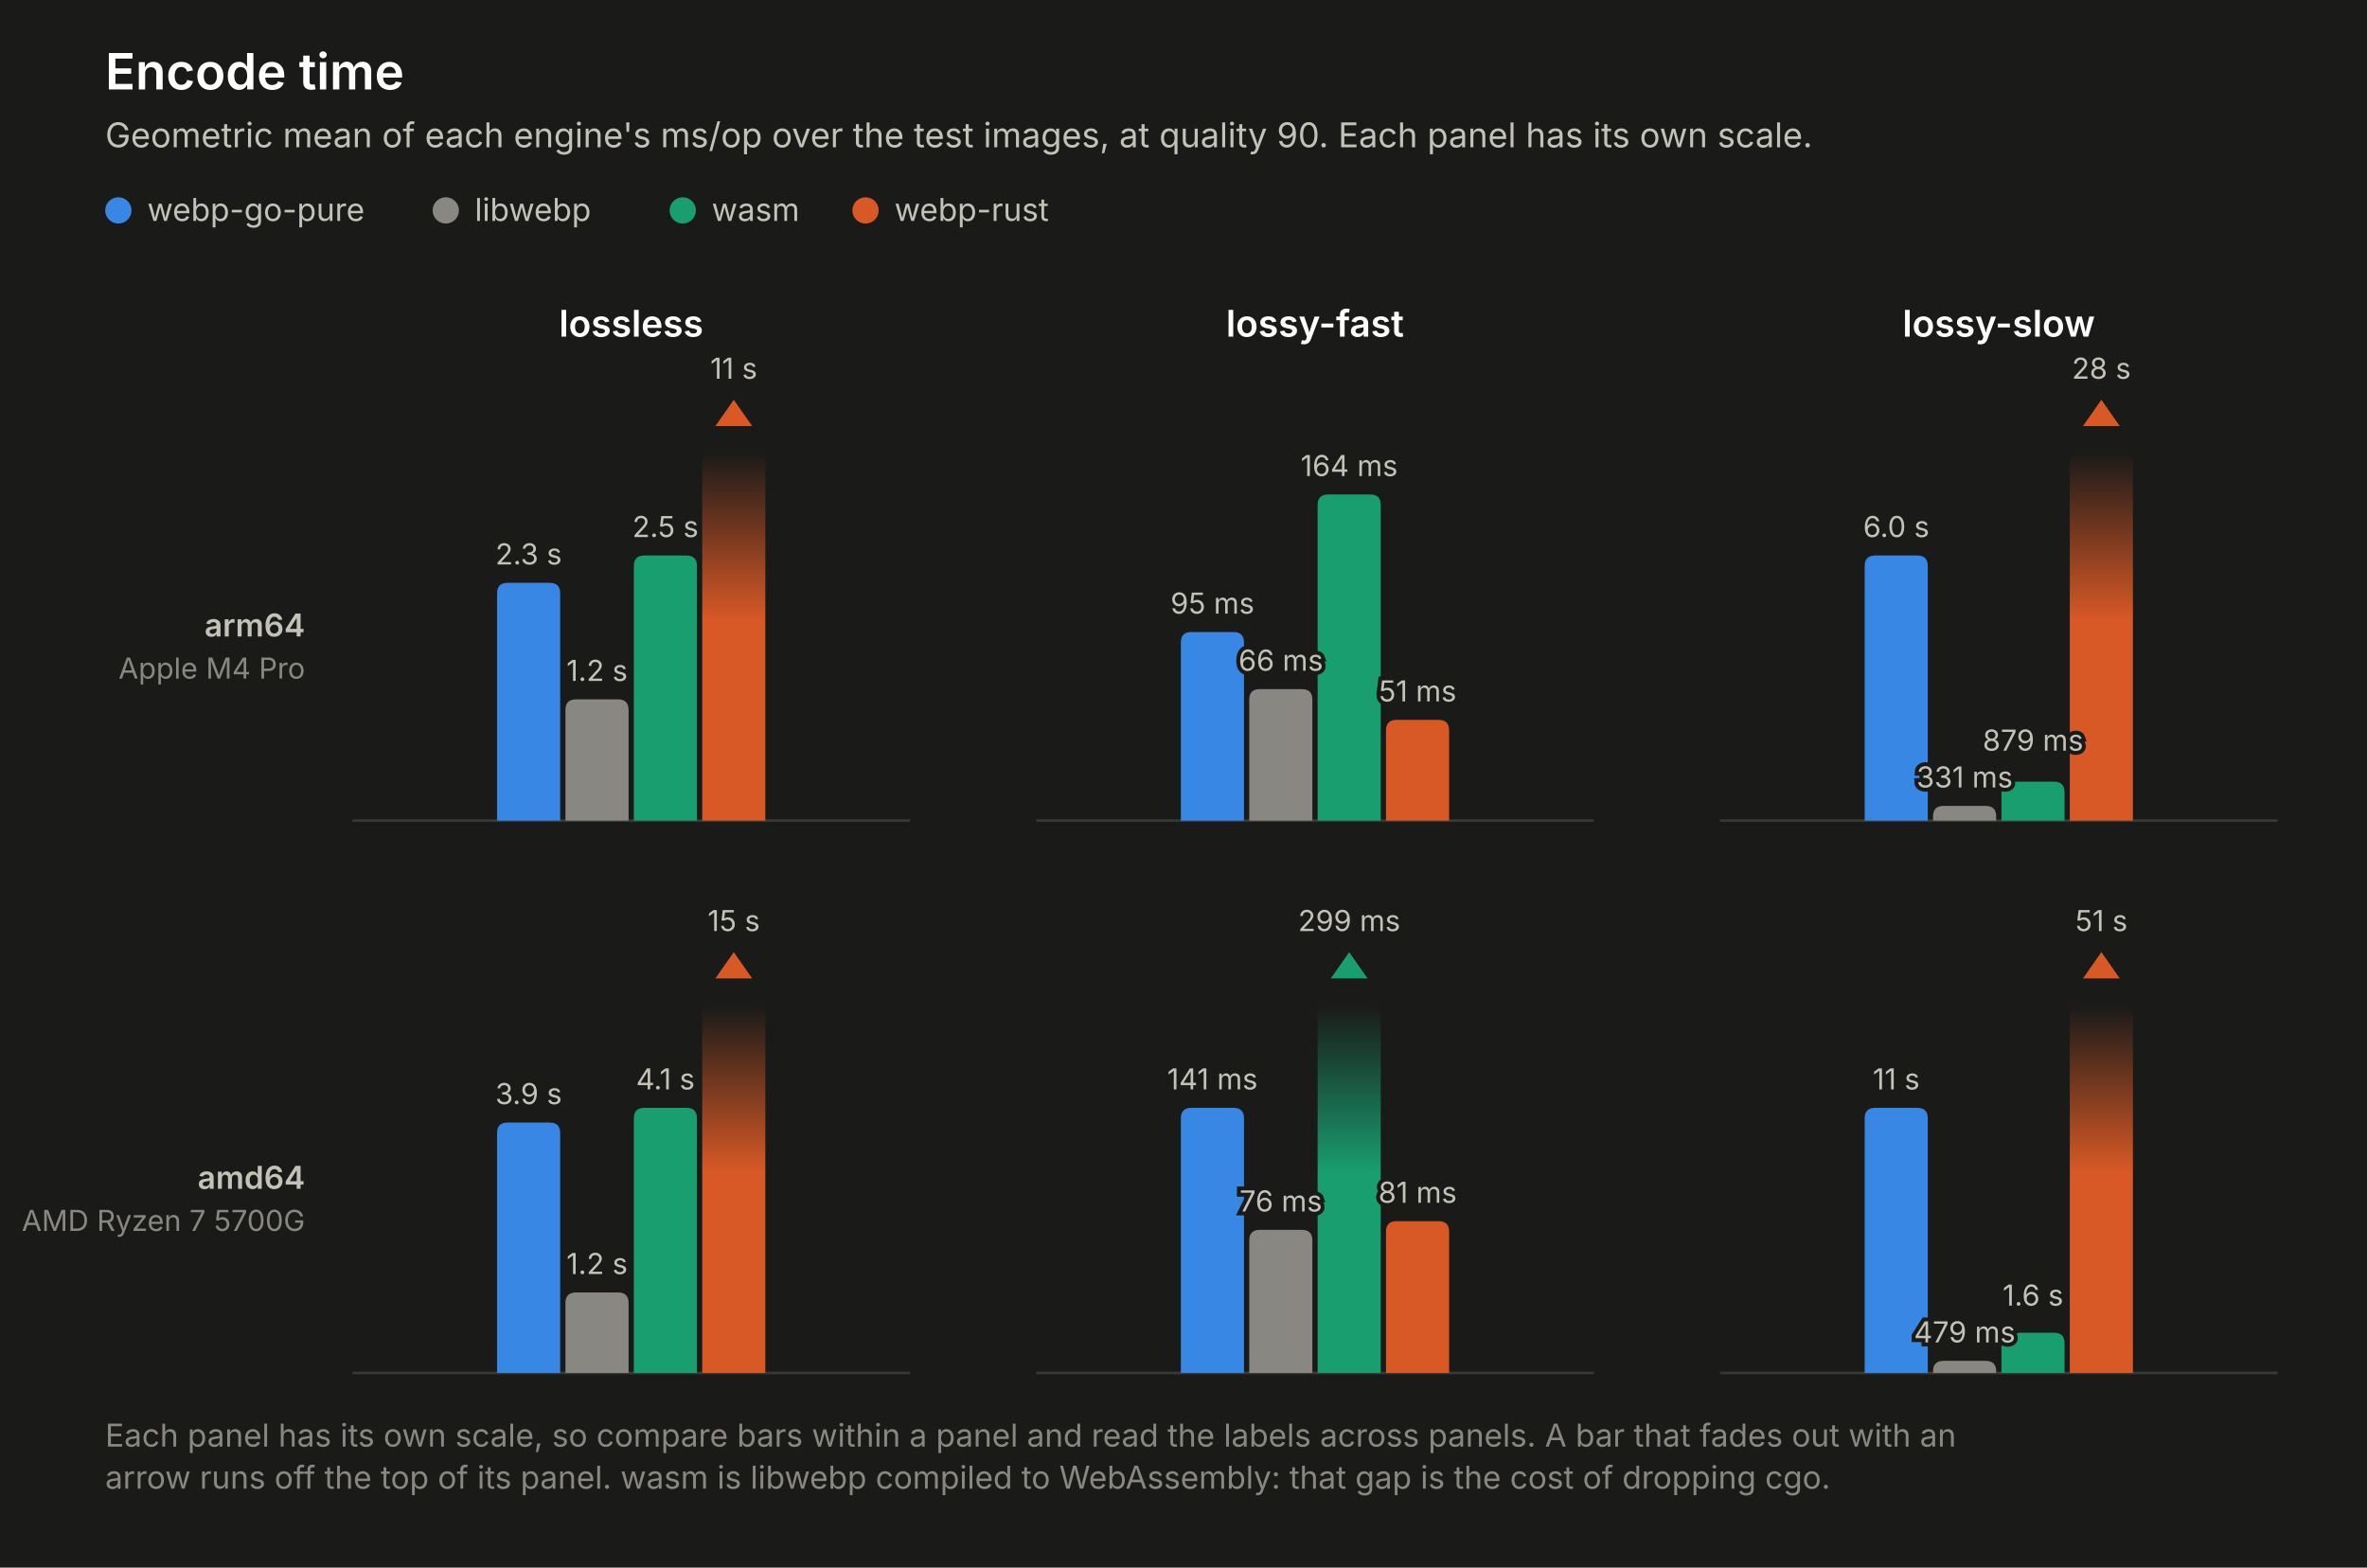
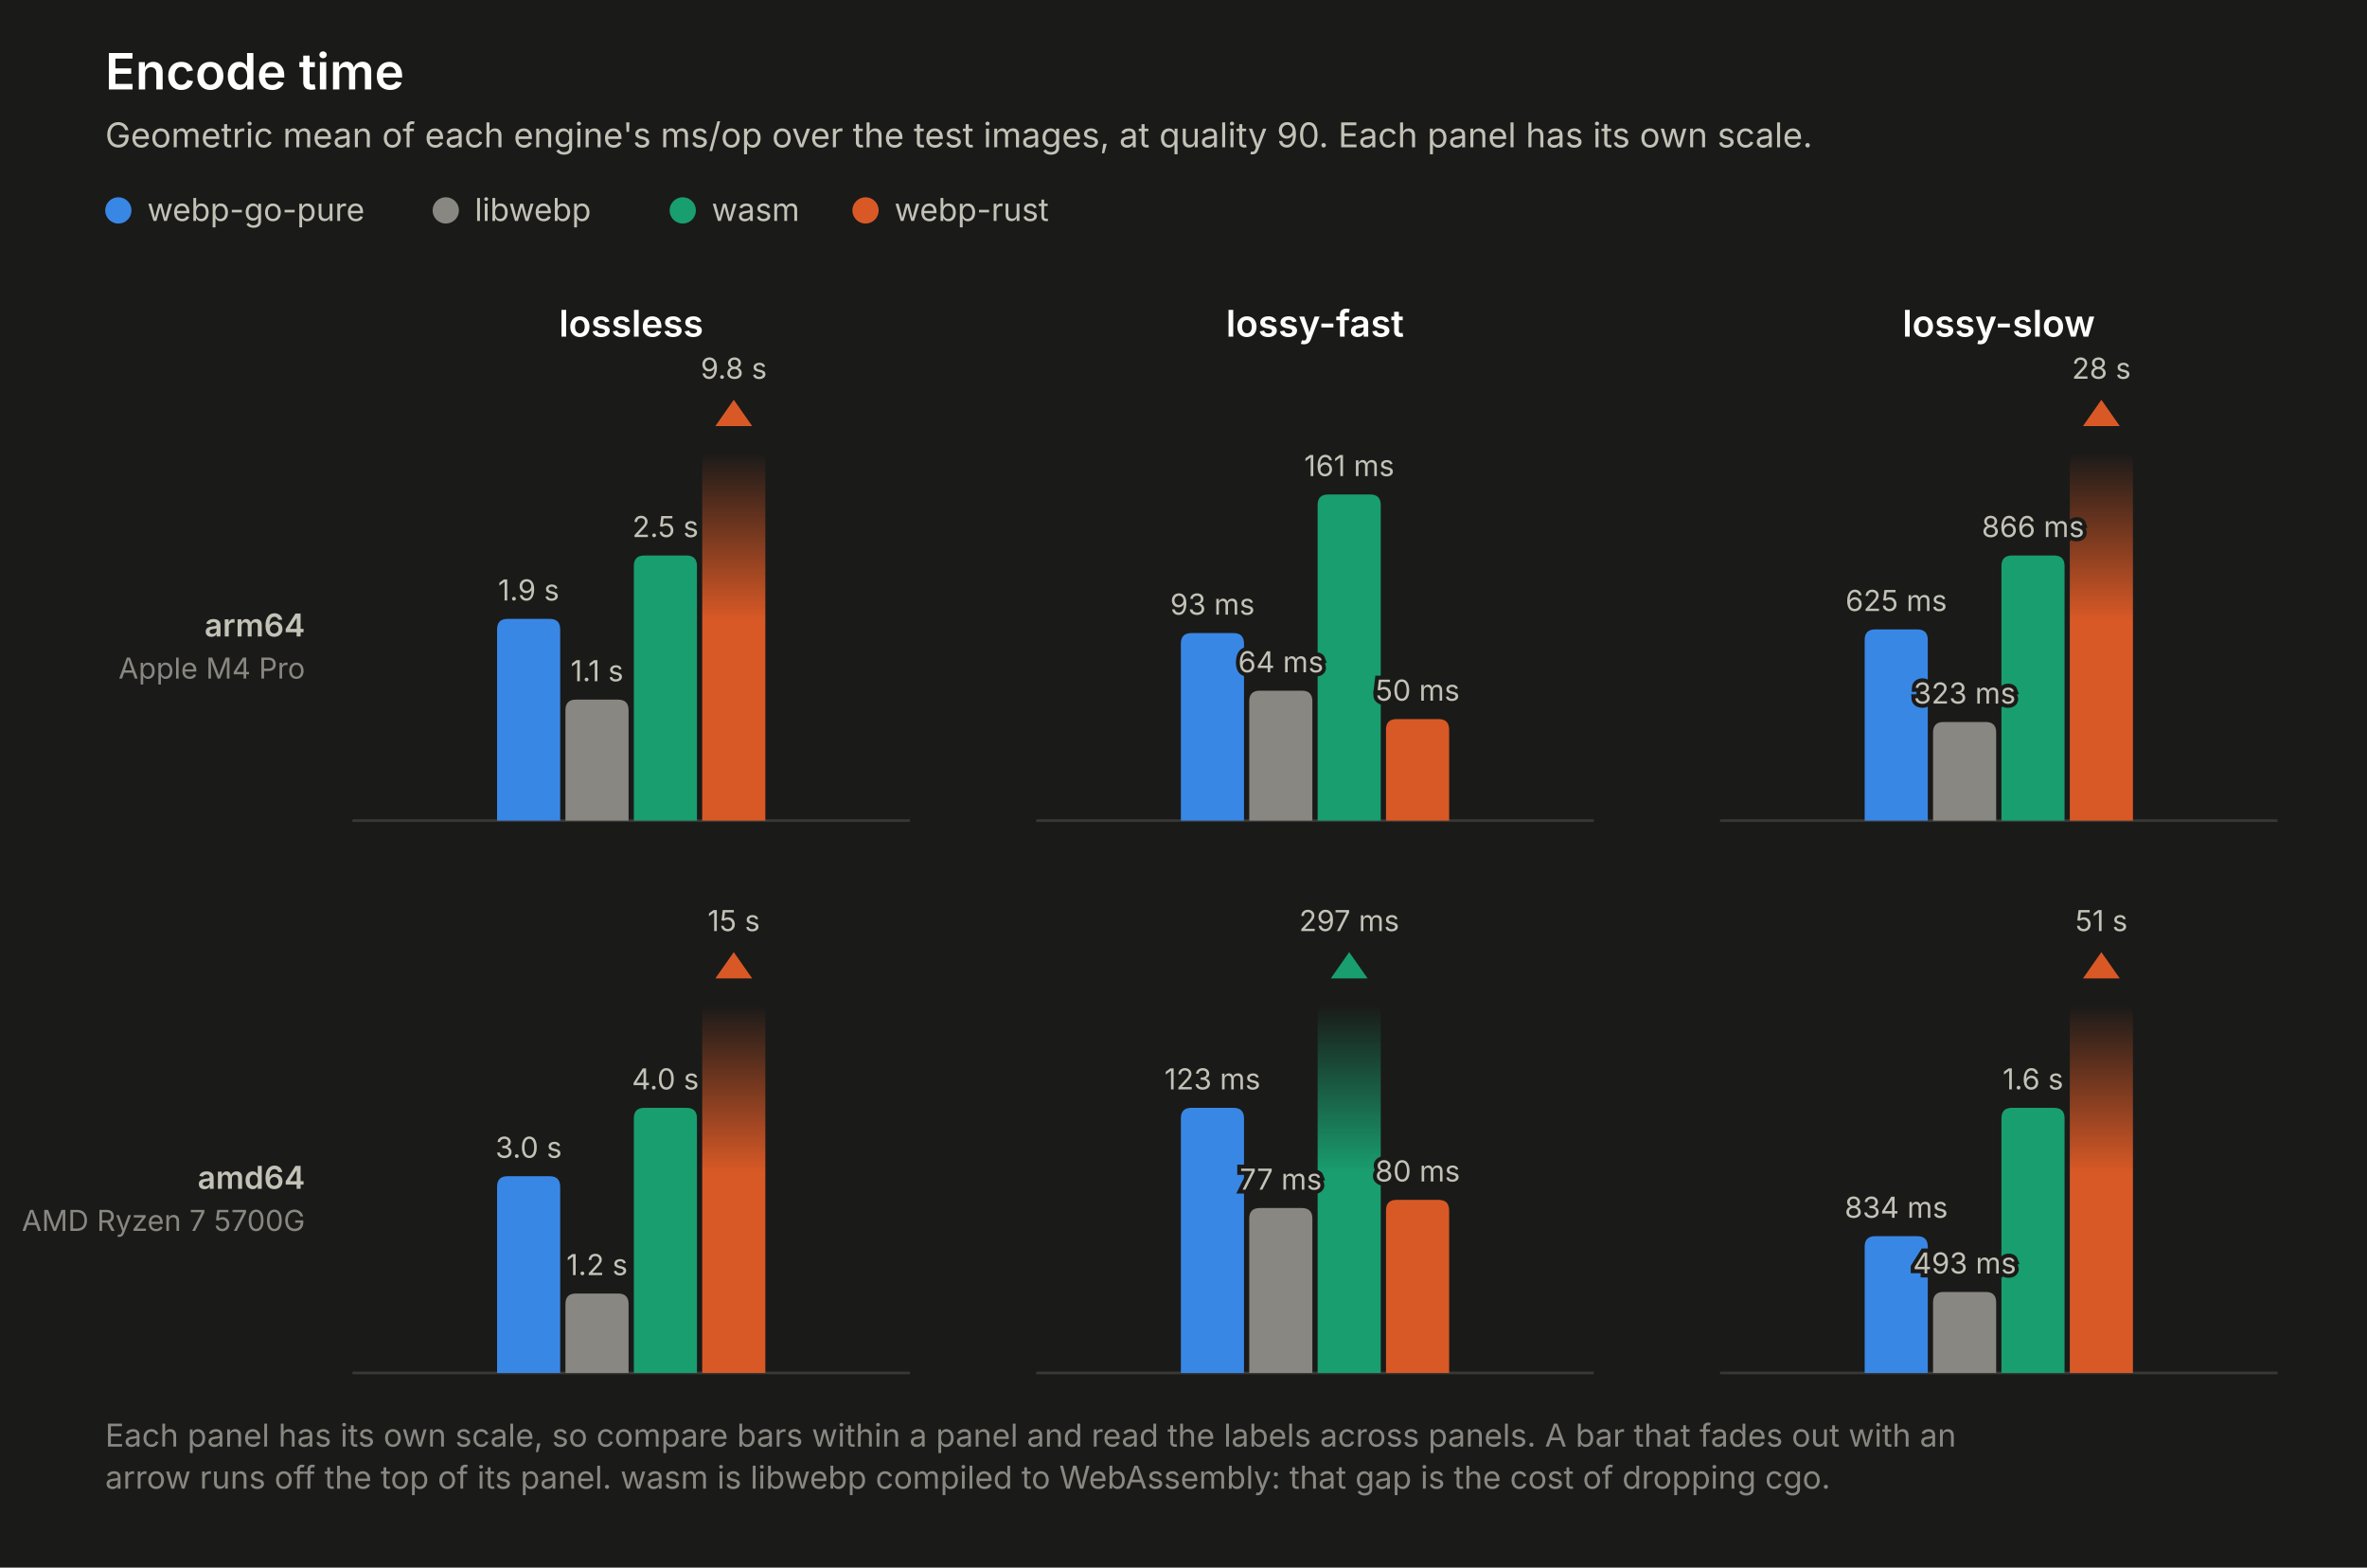
<svg xmlns="http://www.w3.org/2000/svg" width="900" height="596" viewBox="0 0 900 596" role="img">
  <rect width="900" height="596" fill="#1a1a19" />
  <text x="40.0" y="34.0" font-family="system-ui, -apple-system, &quot;Segoe UI&quot;, sans-serif" font-size="19" fill="#ffffff" text-anchor="start" font-weight="600">Encode time</text>
  <text x="40.0" y="56.0" font-family="system-ui, -apple-system, &quot;Segoe UI&quot;, sans-serif" font-size="13" fill="#c3c2b7" text-anchor="start">Geometric mean of each engine's ms/op over the test images, at quality 90. Each panel has its own scale.</text>
  <circle cx="45.0" cy="80.0" r="5.0" fill="#3987e5" />
  <text x="56.0" y="84.0" font-family="system-ui, -apple-system, &quot;Segoe UI&quot;, sans-serif" font-size="12" fill="#c3c2b7" text-anchor="start">webp-go-pure</text>
  <circle cx="169.5" cy="80.0" r="5.0" fill="#898781" />
  <text x="180.5" y="84.0" font-family="system-ui, -apple-system, &quot;Segoe UI&quot;, sans-serif" font-size="12" fill="#c3c2b7" text-anchor="start">libwebp</text>
  <circle cx="259.6" cy="80.0" r="5.0" fill="#199e70" />
  <text x="270.6" y="84.0" font-family="system-ui, -apple-system, &quot;Segoe UI&quot;, sans-serif" font-size="12" fill="#c3c2b7" text-anchor="start">wasm</text>
  <circle cx="329.1" cy="80.0" r="5.0" fill="#d95926" />
  <text x="340.1" y="84.0" font-family="system-ui, -apple-system, &quot;Segoe UI&quot;, sans-serif" font-size="12" fill="#c3c2b7" text-anchor="start">webp-rust</text>
  <text x="240.0" y="128.0" font-family="system-ui, -apple-system, &quot;Segoe UI&quot;, sans-serif" font-size="14" fill="#ffffff" text-anchor="middle" font-weight="600">lossless</text>
  <text x="500.0" y="128.0" font-family="system-ui, -apple-system, &quot;Segoe UI&quot;, sans-serif" font-size="14" fill="#ffffff" text-anchor="middle" font-weight="600">lossy-fast</text>
  <text x="760.0" y="128.0" font-family="system-ui, -apple-system, &quot;Segoe UI&quot;, sans-serif" font-size="14" fill="#ffffff" text-anchor="middle" font-weight="600">lossy-slow</text>
  <text x="116.0" y="242.0" font-family="system-ui, -apple-system, &quot;Segoe UI&quot;, sans-serif" font-size="12" fill="#c3c2b7" text-anchor="end" font-weight="600">arm64</text>
  <text x="116.0" y="258.0" font-family="system-ui, -apple-system, &quot;Segoe UI&quot;, sans-serif" font-size="11" fill="#898781" text-anchor="end">Apple M4 Pro</text>
  <line x1="134.0" y1="312.0" x2="346.0" y2="312.0" stroke="#383835" stroke-width="1.0" />
-   <path d="M 189.0 312.0 L 189.0 225.6 Q 189.0 221.6 193.0 221.6 L 209.0 221.6 Q 213.0 221.6 213.0 225.6 L 213.0 312.0 Z" fill="#3987e5" />
-   <path d="M 215.0 312.0 L 215.0 269.9 Q 215.0 265.9 219.0 265.9 L 235.0 265.9 Q 239.0 265.9 239.0 269.9 L 239.0 312.0 Z" fill="#898781" />
+   <path d="M 189.0 312.0 L 189.0 239.3 Q 189.0 235.3 193.0 235.3 L 209.0 235.3 Q 213.0 235.3 213.0 239.3 L 213.0 312.0 Z" fill="#3987e5" />
+   <path d="M 215.0 312.0 L 215.0 270.0 Q 215.0 266.0 219.0 266.0 L 235.0 266.0 Q 239.0 266.0 239.0 270.0 L 239.0 312.0 Z" fill="#898781" />
  <path d="M 241.0 312.0 L 241.0 215.2 Q 241.0 211.2 245.0 211.2 L 261.0 211.2 Q 265.0 211.2 265.0 215.2 L 265.0 312.0 Z" fill="#199e70" />
  <linearGradient id="fade1" gradientUnits="userSpaceOnUse" x1="0" y1="172.0" x2="0" y2="236.0">
    <stop offset="0" stop-color="#d95926" stop-opacity="0" />
    <stop offset="1" stop-color="#d95926" stop-opacity="1" />
  </linearGradient>
  <path d="M 267.0 312.0 L 267.0 176.0 Q 267.0 172.0 271.0 172.0 L 287.0 172.0 Q 291.0 172.0 291.0 176.0 L 291.0 312.0 Z" fill="url(#fade1)" />
  <path d="M 279.0 152.0 l 7 10 l -14 0 z" fill="#d95926" />
-   <text x="201.0" y="214.6" font-family="system-ui, -apple-system, &quot;Segoe UI&quot;, sans-serif" font-size="11" fill="#c3c2b7" text-anchor="middle" stroke="#1a1a19" stroke-width="3" paint-order="stroke" style="font-variant-numeric:tabular-nums">2.3 s</text>
-   <text x="227.0" y="258.9" font-family="system-ui, -apple-system, &quot;Segoe UI&quot;, sans-serif" font-size="11" fill="#c3c2b7" text-anchor="middle" stroke="#1a1a19" stroke-width="3" paint-order="stroke" style="font-variant-numeric:tabular-nums">1.2 s</text>
+   <text x="201.0" y="228.3" font-family="system-ui, -apple-system, &quot;Segoe UI&quot;, sans-serif" font-size="11" fill="#c3c2b7" text-anchor="middle" stroke="#1a1a19" stroke-width="3" paint-order="stroke" style="font-variant-numeric:tabular-nums">1.9 s</text>
+   <text x="227.0" y="259.0" font-family="system-ui, -apple-system, &quot;Segoe UI&quot;, sans-serif" font-size="11" fill="#c3c2b7" text-anchor="middle" stroke="#1a1a19" stroke-width="3" paint-order="stroke" style="font-variant-numeric:tabular-nums">1.1 s</text>
  <text x="253.0" y="204.2" font-family="system-ui, -apple-system, &quot;Segoe UI&quot;, sans-serif" font-size="11" fill="#c3c2b7" text-anchor="middle" stroke="#1a1a19" stroke-width="3" paint-order="stroke" style="font-variant-numeric:tabular-nums">2.5 s</text>
-   <text x="279.0" y="144.0" font-family="system-ui, -apple-system, &quot;Segoe UI&quot;, sans-serif" font-size="11" fill="#c3c2b7" text-anchor="middle" stroke="#1a1a19" stroke-width="3" paint-order="stroke" style="font-variant-numeric:tabular-nums">11 s</text>
+   <text x="279.0" y="144.0" font-family="system-ui, -apple-system, &quot;Segoe UI&quot;, sans-serif" font-size="11" fill="#c3c2b7" text-anchor="middle" stroke="#1a1a19" stroke-width="3" paint-order="stroke" style="font-variant-numeric:tabular-nums">9.8 s</text>
  <line x1="394.0" y1="312.0" x2="606.0" y2="312.0" stroke="#383835" stroke-width="1.0" />
-   <path d="M 449.0 312.0 L 449.0 244.3 Q 449.0 240.3 453.0 240.3 L 469.0 240.3 Q 473.0 240.3 473.0 244.3 L 473.0 312.0 Z" fill="#3987e5" />
-   <path d="M 475.0 312.0 L 475.0 266.0 Q 475.0 262.0 479.0 262.0 L 495.0 262.0 Q 499.0 262.0 499.0 266.0 L 499.0 312.0 Z" fill="#898781" />
+   <path d="M 449.0 312.0 L 449.0 244.7 Q 449.0 240.7 453.0 240.7 L 469.0 240.7 Q 473.0 240.7 473.0 244.7 L 473.0 312.0 Z" fill="#3987e5" />
+   <path d="M 475.0 312.0 L 475.0 266.6 Q 475.0 262.6 479.0 262.6 L 495.0 262.6 Q 499.0 262.6 499.0 266.6 L 499.0 312.0 Z" fill="#898781" />
  <path d="M 501.0 312.0 L 501.0 192.0 Q 501.0 188.0 505.0 188.0 L 521.0 188.0 Q 525.0 188.0 525.0 192.0 L 525.0 312.0 Z" fill="#199e70" />
-   <path d="M 527.0 312.0 L 527.0 277.7 Q 527.0 273.7 531.0 273.7 L 547.0 273.7 Q 551.0 273.7 551.0 277.7 L 551.0 312.0 Z" fill="#d95926" />
-   <text x="461.0" y="233.3" font-family="system-ui, -apple-system, &quot;Segoe UI&quot;, sans-serif" font-size="11" fill="#c3c2b7" text-anchor="middle" stroke="#1a1a19" stroke-width="3" paint-order="stroke" style="font-variant-numeric:tabular-nums">95 ms</text>
-   <text x="487.0" y="255.0" font-family="system-ui, -apple-system, &quot;Segoe UI&quot;, sans-serif" font-size="11" fill="#c3c2b7" text-anchor="middle" stroke="#1a1a19" stroke-width="3" paint-order="stroke" style="font-variant-numeric:tabular-nums">66 ms</text>
-   <text x="513.0" y="181.0" font-family="system-ui, -apple-system, &quot;Segoe UI&quot;, sans-serif" font-size="11" fill="#c3c2b7" text-anchor="middle" stroke="#1a1a19" stroke-width="3" paint-order="stroke" style="font-variant-numeric:tabular-nums">164 ms</text>
-   <text x="539.0" y="266.7" font-family="system-ui, -apple-system, &quot;Segoe UI&quot;, sans-serif" font-size="11" fill="#c3c2b7" text-anchor="middle" stroke="#1a1a19" stroke-width="3" paint-order="stroke" style="font-variant-numeric:tabular-nums">51 ms</text>
+   <path d="M 527.0 312.0 L 527.0 277.4 Q 527.0 273.4 531.0 273.4 L 547.0 273.4 Q 551.0 273.4 551.0 277.4 L 551.0 312.0 Z" fill="#d95926" />
+   <text x="461.0" y="233.7" font-family="system-ui, -apple-system, &quot;Segoe UI&quot;, sans-serif" font-size="11" fill="#c3c2b7" text-anchor="middle" stroke="#1a1a19" stroke-width="3" paint-order="stroke" style="font-variant-numeric:tabular-nums">93 ms</text>
+   <text x="487.0" y="255.6" font-family="system-ui, -apple-system, &quot;Segoe UI&quot;, sans-serif" font-size="11" fill="#c3c2b7" text-anchor="middle" stroke="#1a1a19" stroke-width="3" paint-order="stroke" style="font-variant-numeric:tabular-nums">64 ms</text>
+   <text x="513.0" y="181.0" font-family="system-ui, -apple-system, &quot;Segoe UI&quot;, sans-serif" font-size="11" fill="#c3c2b7" text-anchor="middle" stroke="#1a1a19" stroke-width="3" paint-order="stroke" style="font-variant-numeric:tabular-nums">161 ms</text>
+   <text x="539.0" y="266.4" font-family="system-ui, -apple-system, &quot;Segoe UI&quot;, sans-serif" font-size="11" fill="#c3c2b7" text-anchor="middle" stroke="#1a1a19" stroke-width="3" paint-order="stroke" style="font-variant-numeric:tabular-nums">50 ms</text>
  <line x1="654.0" y1="312.0" x2="866.0" y2="312.0" stroke="#383835" stroke-width="1.0" />
-   <path d="M 709.0 312.0 L 709.0 215.2 Q 709.0 211.2 713.0 211.2 L 729.0 211.2 Q 733.0 211.2 733.0 215.2 L 733.0 312.0 Z" fill="#3987e5" />
-   <path d="M 735.0 312.0 L 735.0 310.4 Q 735.0 306.4 739.0 306.4 L 755.0 306.4 Q 759.0 306.4 759.0 310.4 L 759.0 312.0 Z" fill="#898781" />
-   <path d="M 761.0 312.0 L 761.0 301.2 Q 761.0 297.2 765.0 297.2 L 781.0 297.2 Q 785.0 297.2 785.0 301.2 L 785.0 312.0 Z" fill="#199e70" />
+   <path d="M 709.0 312.0 L 709.0 243.3 Q 709.0 239.3 713.0 239.3 L 729.0 239.3 Q 733.0 239.3 733.0 243.3 L 733.0 312.0 Z" fill="#3987e5" />
+   <path d="M 735.0 312.0 L 735.0 278.5 Q 735.0 274.5 739.0 274.5 L 755.0 274.5 Q 759.0 274.5 759.0 278.5 L 759.0 312.0 Z" fill="#898781" />
+   <path d="M 761.0 312.0 L 761.0 215.2 Q 761.0 211.2 765.0 211.2 L 781.0 211.2 Q 785.0 211.2 785.0 215.2 L 785.0 312.0 Z" fill="#199e70" />
  <linearGradient id="fade2" gradientUnits="userSpaceOnUse" x1="0" y1="172.0" x2="0" y2="236.0">
    <stop offset="0" stop-color="#d95926" stop-opacity="0" />
    <stop offset="1" stop-color="#d95926" stop-opacity="1" />
  </linearGradient>
  <path d="M 787.0 312.0 L 787.0 176.0 Q 787.0 172.0 791.0 172.0 L 807.0 172.0 Q 811.0 172.0 811.0 176.0 L 811.0 312.0 Z" fill="url(#fade2)" />
  <path d="M 799.0 152.0 l 7 10 l -14 0 z" fill="#d95926" />
-   <text x="721.0" y="204.2" font-family="system-ui, -apple-system, &quot;Segoe UI&quot;, sans-serif" font-size="11" fill="#c3c2b7" text-anchor="middle" stroke="#1a1a19" stroke-width="3" paint-order="stroke" style="font-variant-numeric:tabular-nums">6.0 s</text>
-   <text x="747.0" y="299.4" font-family="system-ui, -apple-system, &quot;Segoe UI&quot;, sans-serif" font-size="11" fill="#c3c2b7" text-anchor="middle" stroke="#1a1a19" stroke-width="3" paint-order="stroke" style="font-variant-numeric:tabular-nums">331 ms</text>
-   <text x="773.0" y="285.4" font-family="system-ui, -apple-system, &quot;Segoe UI&quot;, sans-serif" font-size="11" fill="#c3c2b7" text-anchor="middle" stroke="#1a1a19" stroke-width="3" paint-order="stroke" style="font-variant-numeric:tabular-nums">879 ms</text>
+   <text x="721.0" y="232.3" font-family="system-ui, -apple-system, &quot;Segoe UI&quot;, sans-serif" font-size="11" fill="#c3c2b7" text-anchor="middle" stroke="#1a1a19" stroke-width="3" paint-order="stroke" style="font-variant-numeric:tabular-nums">625 ms</text>
+   <text x="747.0" y="267.5" font-family="system-ui, -apple-system, &quot;Segoe UI&quot;, sans-serif" font-size="11" fill="#c3c2b7" text-anchor="middle" stroke="#1a1a19" stroke-width="3" paint-order="stroke" style="font-variant-numeric:tabular-nums">323 ms</text>
+   <text x="773.0" y="204.2" font-family="system-ui, -apple-system, &quot;Segoe UI&quot;, sans-serif" font-size="11" fill="#c3c2b7" text-anchor="middle" stroke="#1a1a19" stroke-width="3" paint-order="stroke" style="font-variant-numeric:tabular-nums">866 ms</text>
  <text x="799.0" y="144.0" font-family="system-ui, -apple-system, &quot;Segoe UI&quot;, sans-serif" font-size="11" fill="#c3c2b7" text-anchor="middle" stroke="#1a1a19" stroke-width="3" paint-order="stroke" style="font-variant-numeric:tabular-nums">28 s</text>
  <text x="116.0" y="452.0" font-family="system-ui, -apple-system, &quot;Segoe UI&quot;, sans-serif" font-size="12" fill="#c3c2b7" text-anchor="end" font-weight="600">amd64</text>
  <text x="116.0" y="468.0" font-family="system-ui, -apple-system, &quot;Segoe UI&quot;, sans-serif" font-size="11" fill="#898781" text-anchor="end">AMD Ryzen 7 5700G</text>
  <line x1="134.0" y1="522.0" x2="346.0" y2="522.0" stroke="#383835" stroke-width="1.0" />
-   <path d="M 189.0 522.0 L 189.0 430.8 Q 189.0 426.8 193.0 426.8 L 209.0 426.8 Q 213.0 426.8 213.0 430.8 L 213.0 522.0 Z" fill="#3987e5" />
-   <path d="M 215.0 522.0 L 215.0 495.4 Q 215.0 491.4 219.0 491.4 L 235.0 491.4 Q 239.0 491.4 239.0 495.4 L 239.0 522.0 Z" fill="#898781" />
+   <path d="M 189.0 522.0 L 189.0 451.2 Q 189.0 447.2 193.0 447.2 L 209.0 447.2 Q 213.0 447.2 213.0 451.2 L 213.0 522.0 Z" fill="#3987e5" />
+   <path d="M 215.0 522.0 L 215.0 495.8 Q 215.0 491.8 219.0 491.8 L 235.0 491.8 Q 239.0 491.8 239.0 495.8 L 239.0 522.0 Z" fill="#898781" />
  <path d="M 241.0 522.0 L 241.0 425.2 Q 241.0 421.2 245.0 421.2 L 261.0 421.2 Q 265.0 421.2 265.0 425.2 L 265.0 522.0 Z" fill="#199e70" />
  <linearGradient id="fade3" gradientUnits="userSpaceOnUse" x1="0" y1="382.0" x2="0" y2="446.0">
    <stop offset="0" stop-color="#d95926" stop-opacity="0" />
    <stop offset="1" stop-color="#d95926" stop-opacity="1" />
  </linearGradient>
  <path d="M 267.0 522.0 L 267.0 386.0 Q 267.0 382.0 271.0 382.0 L 287.0 382.0 Q 291.0 382.0 291.0 386.0 L 291.0 522.0 Z" fill="url(#fade3)" />
  <path d="M 279.0 362.0 l 7 10 l -14 0 z" fill="#d95926" />
-   <text x="201.0" y="419.8" font-family="system-ui, -apple-system, &quot;Segoe UI&quot;, sans-serif" font-size="11" fill="#c3c2b7" text-anchor="middle" stroke="#1a1a19" stroke-width="3" paint-order="stroke" style="font-variant-numeric:tabular-nums">3.9 s</text>
-   <text x="227.0" y="484.4" font-family="system-ui, -apple-system, &quot;Segoe UI&quot;, sans-serif" font-size="11" fill="#c3c2b7" text-anchor="middle" stroke="#1a1a19" stroke-width="3" paint-order="stroke" style="font-variant-numeric:tabular-nums">1.2 s</text>
-   <text x="253.0" y="414.2" font-family="system-ui, -apple-system, &quot;Segoe UI&quot;, sans-serif" font-size="11" fill="#c3c2b7" text-anchor="middle" stroke="#1a1a19" stroke-width="3" paint-order="stroke" style="font-variant-numeric:tabular-nums">4.1 s</text>
+   <text x="201.0" y="440.2" font-family="system-ui, -apple-system, &quot;Segoe UI&quot;, sans-serif" font-size="11" fill="#c3c2b7" text-anchor="middle" stroke="#1a1a19" stroke-width="3" paint-order="stroke" style="font-variant-numeric:tabular-nums">3.0 s</text>
+   <text x="227.0" y="484.8" font-family="system-ui, -apple-system, &quot;Segoe UI&quot;, sans-serif" font-size="11" fill="#c3c2b7" text-anchor="middle" stroke="#1a1a19" stroke-width="3" paint-order="stroke" style="font-variant-numeric:tabular-nums">1.2 s</text>
+   <text x="253.0" y="414.2" font-family="system-ui, -apple-system, &quot;Segoe UI&quot;, sans-serif" font-size="11" fill="#c3c2b7" text-anchor="middle" stroke="#1a1a19" stroke-width="3" paint-order="stroke" style="font-variant-numeric:tabular-nums">4.0 s</text>
  <text x="279.0" y="354.0" font-family="system-ui, -apple-system, &quot;Segoe UI&quot;, sans-serif" font-size="11" fill="#c3c2b7" text-anchor="middle" stroke="#1a1a19" stroke-width="3" paint-order="stroke" style="font-variant-numeric:tabular-nums">15 s</text>
  <line x1="394.0" y1="522.0" x2="606.0" y2="522.0" stroke="#383835" stroke-width="1.0" />
  <path d="M 449.0 522.0 L 449.0 425.2 Q 449.0 421.2 453.0 421.2 L 469.0 421.2 Q 473.0 421.2 473.0 425.2 L 473.0 522.0 Z" fill="#3987e5" />
-   <path d="M 475.0 522.0 L 475.0 471.6 Q 475.0 467.6 479.0 467.6 L 495.0 467.6 Q 499.0 467.6 499.0 471.6 L 499.0 522.0 Z" fill="#898781" />
+   <path d="M 475.0 522.0 L 475.0 463.3 Q 475.0 459.3 479.0 459.3 L 495.0 459.3 Q 499.0 459.3 499.0 463.3 L 499.0 522.0 Z" fill="#898781" />
  <linearGradient id="fade4" gradientUnits="userSpaceOnUse" x1="0" y1="382.0" x2="0" y2="446.0">
    <stop offset="0" stop-color="#199e70" stop-opacity="0" />
    <stop offset="1" stop-color="#199e70" stop-opacity="1" />
  </linearGradient>
  <path d="M 501.0 522.0 L 501.0 386.0 Q 501.0 382.0 505.0 382.0 L 521.0 382.0 Q 525.0 382.0 525.0 386.0 L 525.0 522.0 Z" fill="url(#fade4)" />
  <path d="M 513.0 362.0 l 7 10 l -14 0 z" fill="#199e70" />
-   <path d="M 527.0 522.0 L 527.0 468.3 Q 527.0 464.3 531.0 464.3 L 547.0 464.3 Q 551.0 464.3 551.0 468.3 L 551.0 522.0 Z" fill="#d95926" />
-   <text x="461.0" y="414.2" font-family="system-ui, -apple-system, &quot;Segoe UI&quot;, sans-serif" font-size="11" fill="#c3c2b7" text-anchor="middle" stroke="#1a1a19" stroke-width="3" paint-order="stroke" style="font-variant-numeric:tabular-nums">141 ms</text>
-   <text x="487.0" y="460.6" font-family="system-ui, -apple-system, &quot;Segoe UI&quot;, sans-serif" font-size="11" fill="#c3c2b7" text-anchor="middle" stroke="#1a1a19" stroke-width="3" paint-order="stroke" style="font-variant-numeric:tabular-nums">76 ms</text>
-   <text x="513.0" y="354.0" font-family="system-ui, -apple-system, &quot;Segoe UI&quot;, sans-serif" font-size="11" fill="#c3c2b7" text-anchor="middle" stroke="#1a1a19" stroke-width="3" paint-order="stroke" style="font-variant-numeric:tabular-nums">299 ms</text>
-   <text x="539.0" y="457.3" font-family="system-ui, -apple-system, &quot;Segoe UI&quot;, sans-serif" font-size="11" fill="#c3c2b7" text-anchor="middle" stroke="#1a1a19" stroke-width="3" paint-order="stroke" style="font-variant-numeric:tabular-nums">81 ms</text>
+   <path d="M 527.0 522.0 L 527.0 460.2 Q 527.0 456.2 531.0 456.2 L 547.0 456.2 Q 551.0 456.2 551.0 460.2 L 551.0 522.0 Z" fill="#d95926" />
+   <text x="461.0" y="414.2" font-family="system-ui, -apple-system, &quot;Segoe UI&quot;, sans-serif" font-size="11" fill="#c3c2b7" text-anchor="middle" stroke="#1a1a19" stroke-width="3" paint-order="stroke" style="font-variant-numeric:tabular-nums">123 ms</text>
+   <text x="487.0" y="452.3" font-family="system-ui, -apple-system, &quot;Segoe UI&quot;, sans-serif" font-size="11" fill="#c3c2b7" text-anchor="middle" stroke="#1a1a19" stroke-width="3" paint-order="stroke" style="font-variant-numeric:tabular-nums">77 ms</text>
+   <text x="513.0" y="354.0" font-family="system-ui, -apple-system, &quot;Segoe UI&quot;, sans-serif" font-size="11" fill="#c3c2b7" text-anchor="middle" stroke="#1a1a19" stroke-width="3" paint-order="stroke" style="font-variant-numeric:tabular-nums">297 ms</text>
+   <text x="539.0" y="449.2" font-family="system-ui, -apple-system, &quot;Segoe UI&quot;, sans-serif" font-size="11" fill="#c3c2b7" text-anchor="middle" stroke="#1a1a19" stroke-width="3" paint-order="stroke" style="font-variant-numeric:tabular-nums">80 ms</text>
  <line x1="654.0" y1="522.0" x2="866.0" y2="522.0" stroke="#383835" stroke-width="1.0" />
-   <path d="M 709.0 522.0 L 709.0 425.2 Q 709.0 421.2 713.0 421.2 L 729.0 421.2 Q 733.0 421.2 733.0 425.2 L 733.0 522.0 Z" fill="#3987e5" />
-   <path d="M 735.0 522.0 L 735.0 521.4 Q 735.0 517.4 739.0 517.4 L 755.0 517.4 Q 759.0 517.4 759.0 521.4 L 759.0 522.0 Z" fill="#898781" />
-   <path d="M 761.0 522.0 L 761.0 510.7 Q 761.0 506.7 765.0 506.7 L 781.0 506.7 Q 785.0 506.7 785.0 510.7 L 785.0 522.0 Z" fill="#199e70" />
+   <path d="M 709.0 522.0 L 709.0 474.0 Q 709.0 470.0 713.0 470.0 L 729.0 470.0 Q 733.0 470.0 733.0 474.0 L 733.0 522.0 Z" fill="#3987e5" />
+   <path d="M 735.0 522.0 L 735.0 495.2 Q 735.0 491.2 739.0 491.2 L 755.0 491.2 Q 759.0 491.2 759.0 495.2 L 759.0 522.0 Z" fill="#898781" />
+   <path d="M 761.0 522.0 L 761.0 425.2 Q 761.0 421.2 765.0 421.2 L 781.0 421.2 Q 785.0 421.2 785.0 425.2 L 785.0 522.0 Z" fill="#199e70" />
  <linearGradient id="fade5" gradientUnits="userSpaceOnUse" x1="0" y1="382.0" x2="0" y2="446.0">
    <stop offset="0" stop-color="#d95926" stop-opacity="0" />
    <stop offset="1" stop-color="#d95926" stop-opacity="1" />
  </linearGradient>
  <path d="M 787.0 522.0 L 787.0 386.0 Q 787.0 382.0 791.0 382.0 L 807.0 382.0 Q 811.0 382.0 811.0 386.0 L 811.0 522.0 Z" fill="url(#fade5)" />
  <path d="M 799.0 362.0 l 7 10 l -14 0 z" fill="#d95926" />
-   <text x="721.0" y="414.2" font-family="system-ui, -apple-system, &quot;Segoe UI&quot;, sans-serif" font-size="11" fill="#c3c2b7" text-anchor="middle" stroke="#1a1a19" stroke-width="3" paint-order="stroke" style="font-variant-numeric:tabular-nums">11 s</text>
-   <text x="747.0" y="510.4" font-family="system-ui, -apple-system, &quot;Segoe UI&quot;, sans-serif" font-size="11" fill="#c3c2b7" text-anchor="middle" stroke="#1a1a19" stroke-width="3" paint-order="stroke" style="font-variant-numeric:tabular-nums">479 ms</text>
-   <text x="773.0" y="496.4" font-family="system-ui, -apple-system, &quot;Segoe UI&quot;, sans-serif" font-size="11" fill="#c3c2b7" text-anchor="middle" stroke="#1a1a19" stroke-width="3" paint-order="stroke" style="font-variant-numeric:tabular-nums">1.6 s</text>
+   <text x="721.0" y="463.0" font-family="system-ui, -apple-system, &quot;Segoe UI&quot;, sans-serif" font-size="11" fill="#c3c2b7" text-anchor="middle" stroke="#1a1a19" stroke-width="3" paint-order="stroke" style="font-variant-numeric:tabular-nums">834 ms</text>
+   <text x="747.0" y="484.2" font-family="system-ui, -apple-system, &quot;Segoe UI&quot;, sans-serif" font-size="11" fill="#c3c2b7" text-anchor="middle" stroke="#1a1a19" stroke-width="3" paint-order="stroke" style="font-variant-numeric:tabular-nums">493 ms</text>
+   <text x="773.0" y="414.2" font-family="system-ui, -apple-system, &quot;Segoe UI&quot;, sans-serif" font-size="11" fill="#c3c2b7" text-anchor="middle" stroke="#1a1a19" stroke-width="3" paint-order="stroke" style="font-variant-numeric:tabular-nums">1.6 s</text>
  <text x="799.0" y="354.0" font-family="system-ui, -apple-system, &quot;Segoe UI&quot;, sans-serif" font-size="11" fill="#c3c2b7" text-anchor="middle" stroke="#1a1a19" stroke-width="3" paint-order="stroke" style="font-variant-numeric:tabular-nums">51 s</text>
  <text x="40.0" y="550.0" font-family="system-ui, -apple-system, &quot;Segoe UI&quot;, sans-serif" font-size="12" fill="#898781" text-anchor="start">Each panel has its own scale, so compare bars within a panel and read the labels across panels. A bar that fades out with an</text>
  <text x="40.0" y="566.0" font-family="system-ui, -apple-system, &quot;Segoe UI&quot;, sans-serif" font-size="12" fill="#898781" text-anchor="start">arrow runs off the top of its panel. wasm is libwebp compiled to WebAssembly: that gap is the cost of dropping cgo.</text>
</svg>
